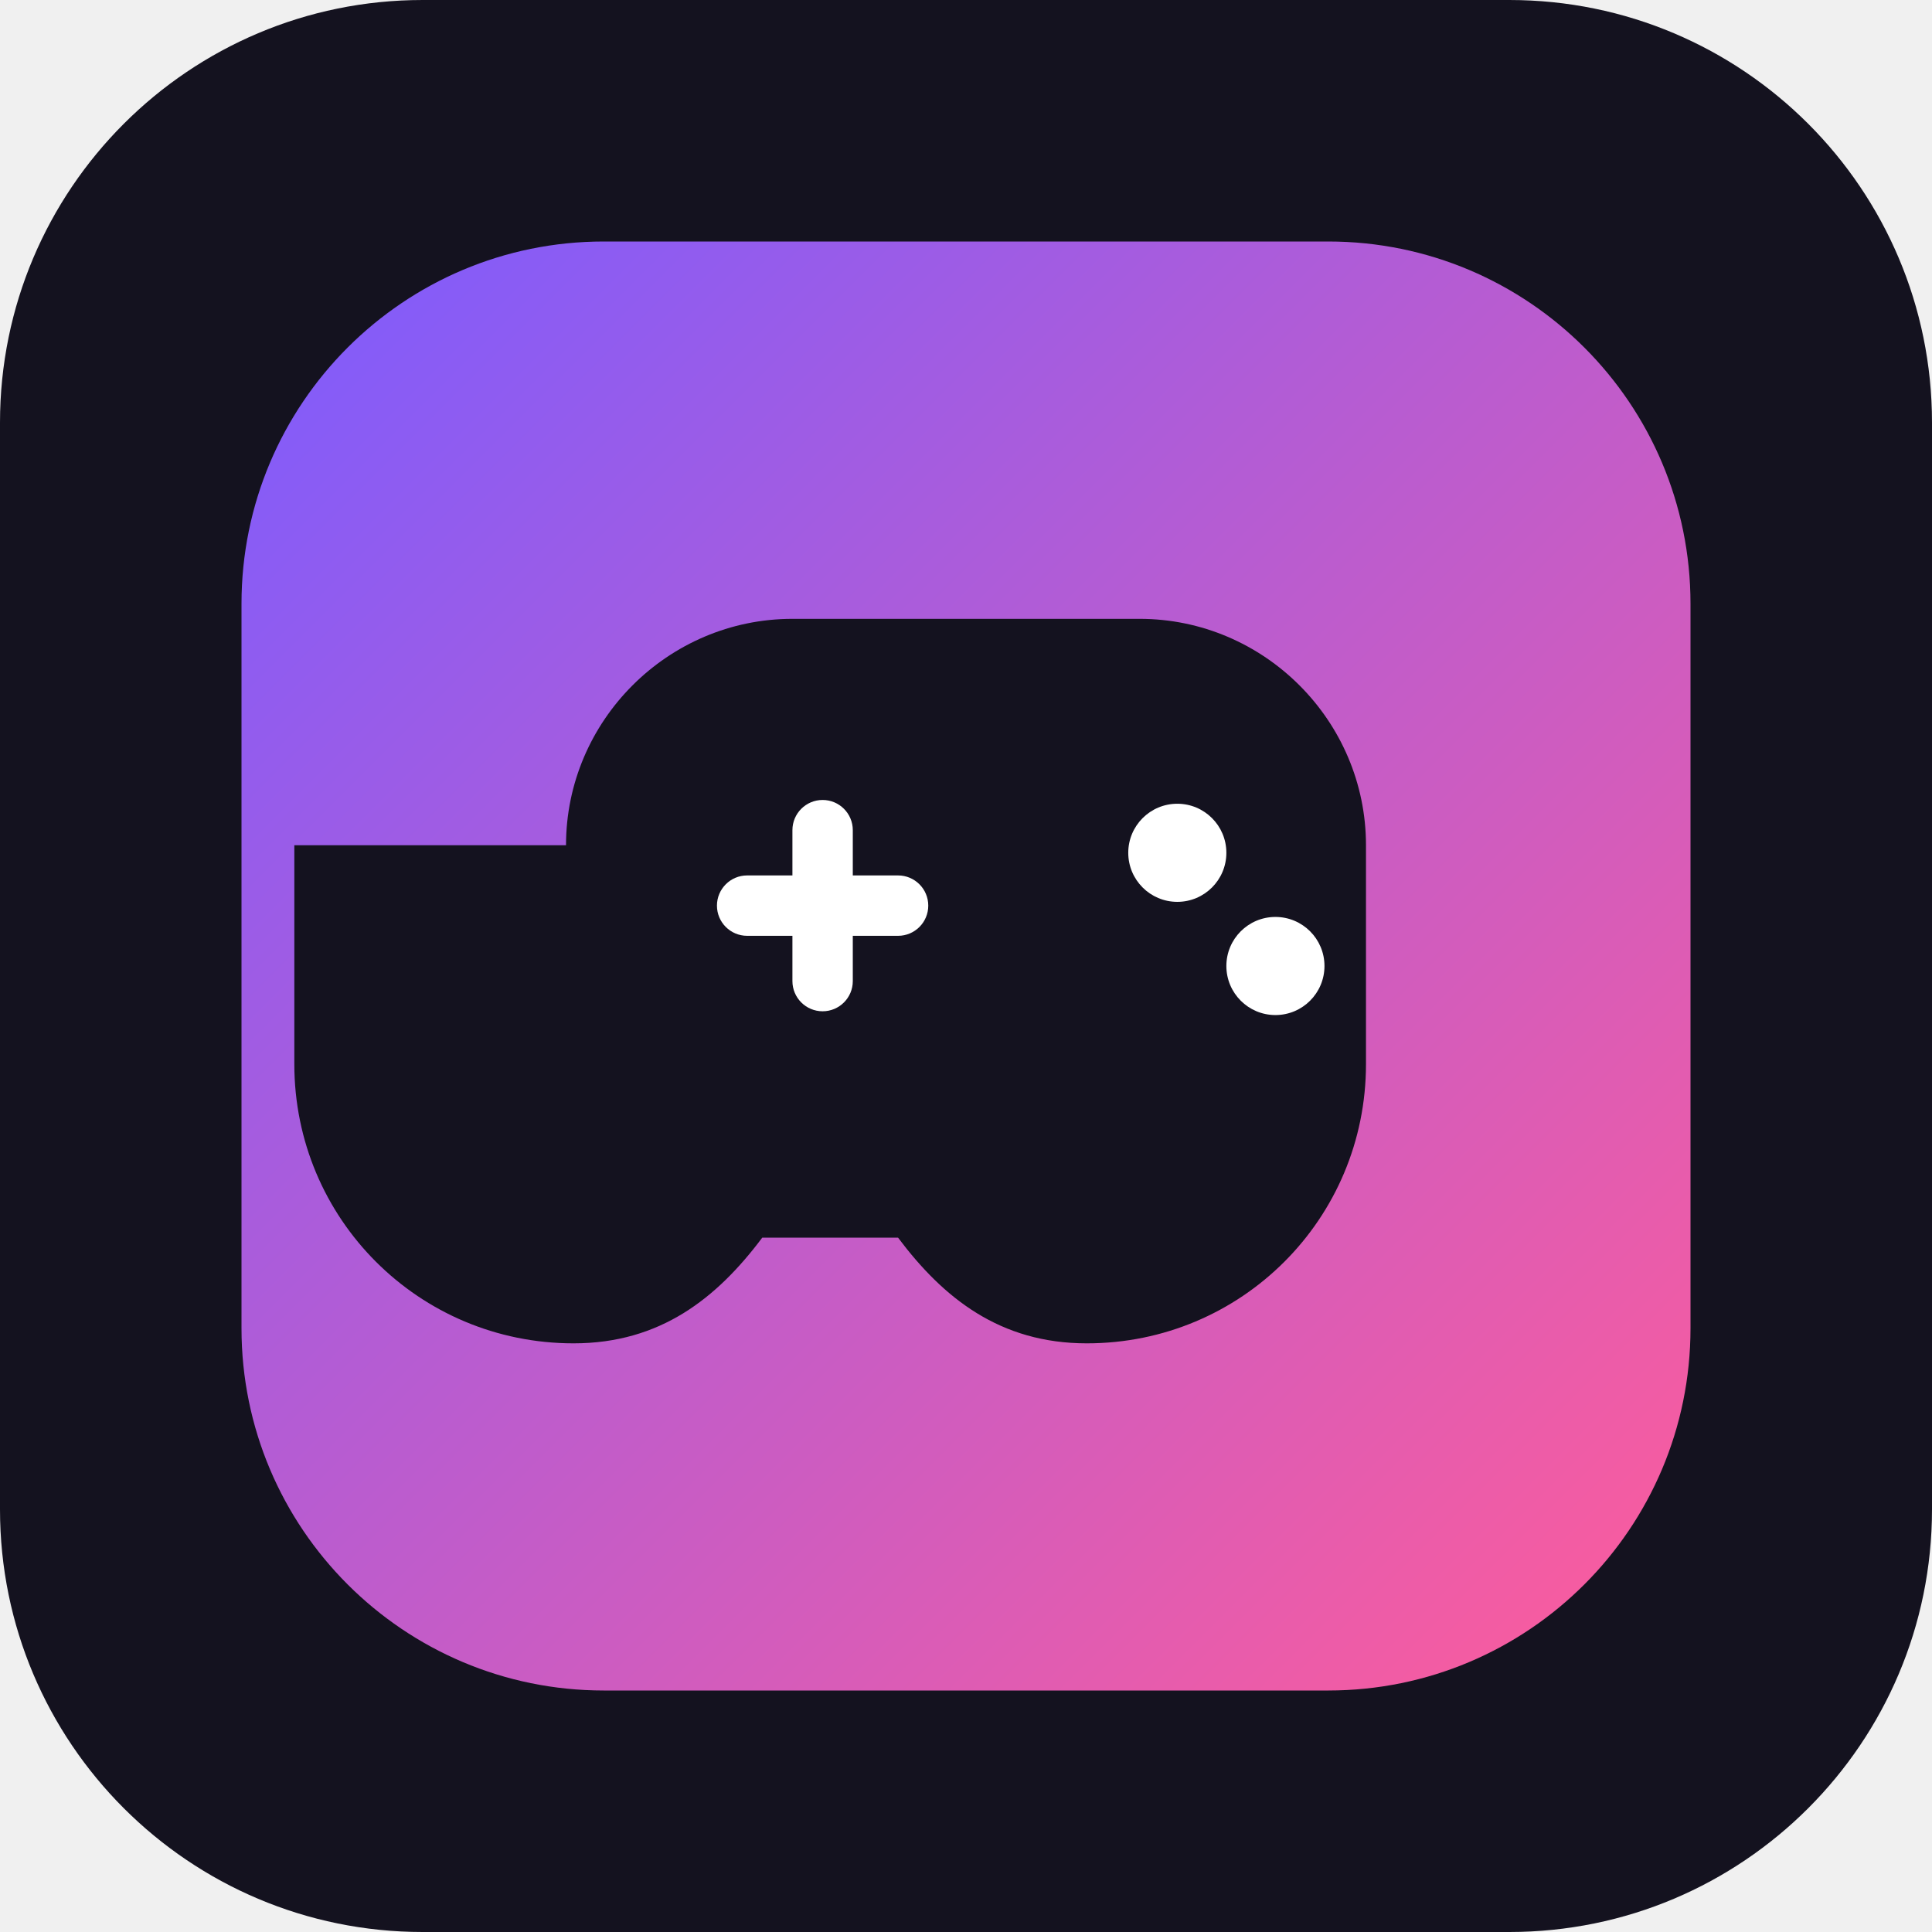
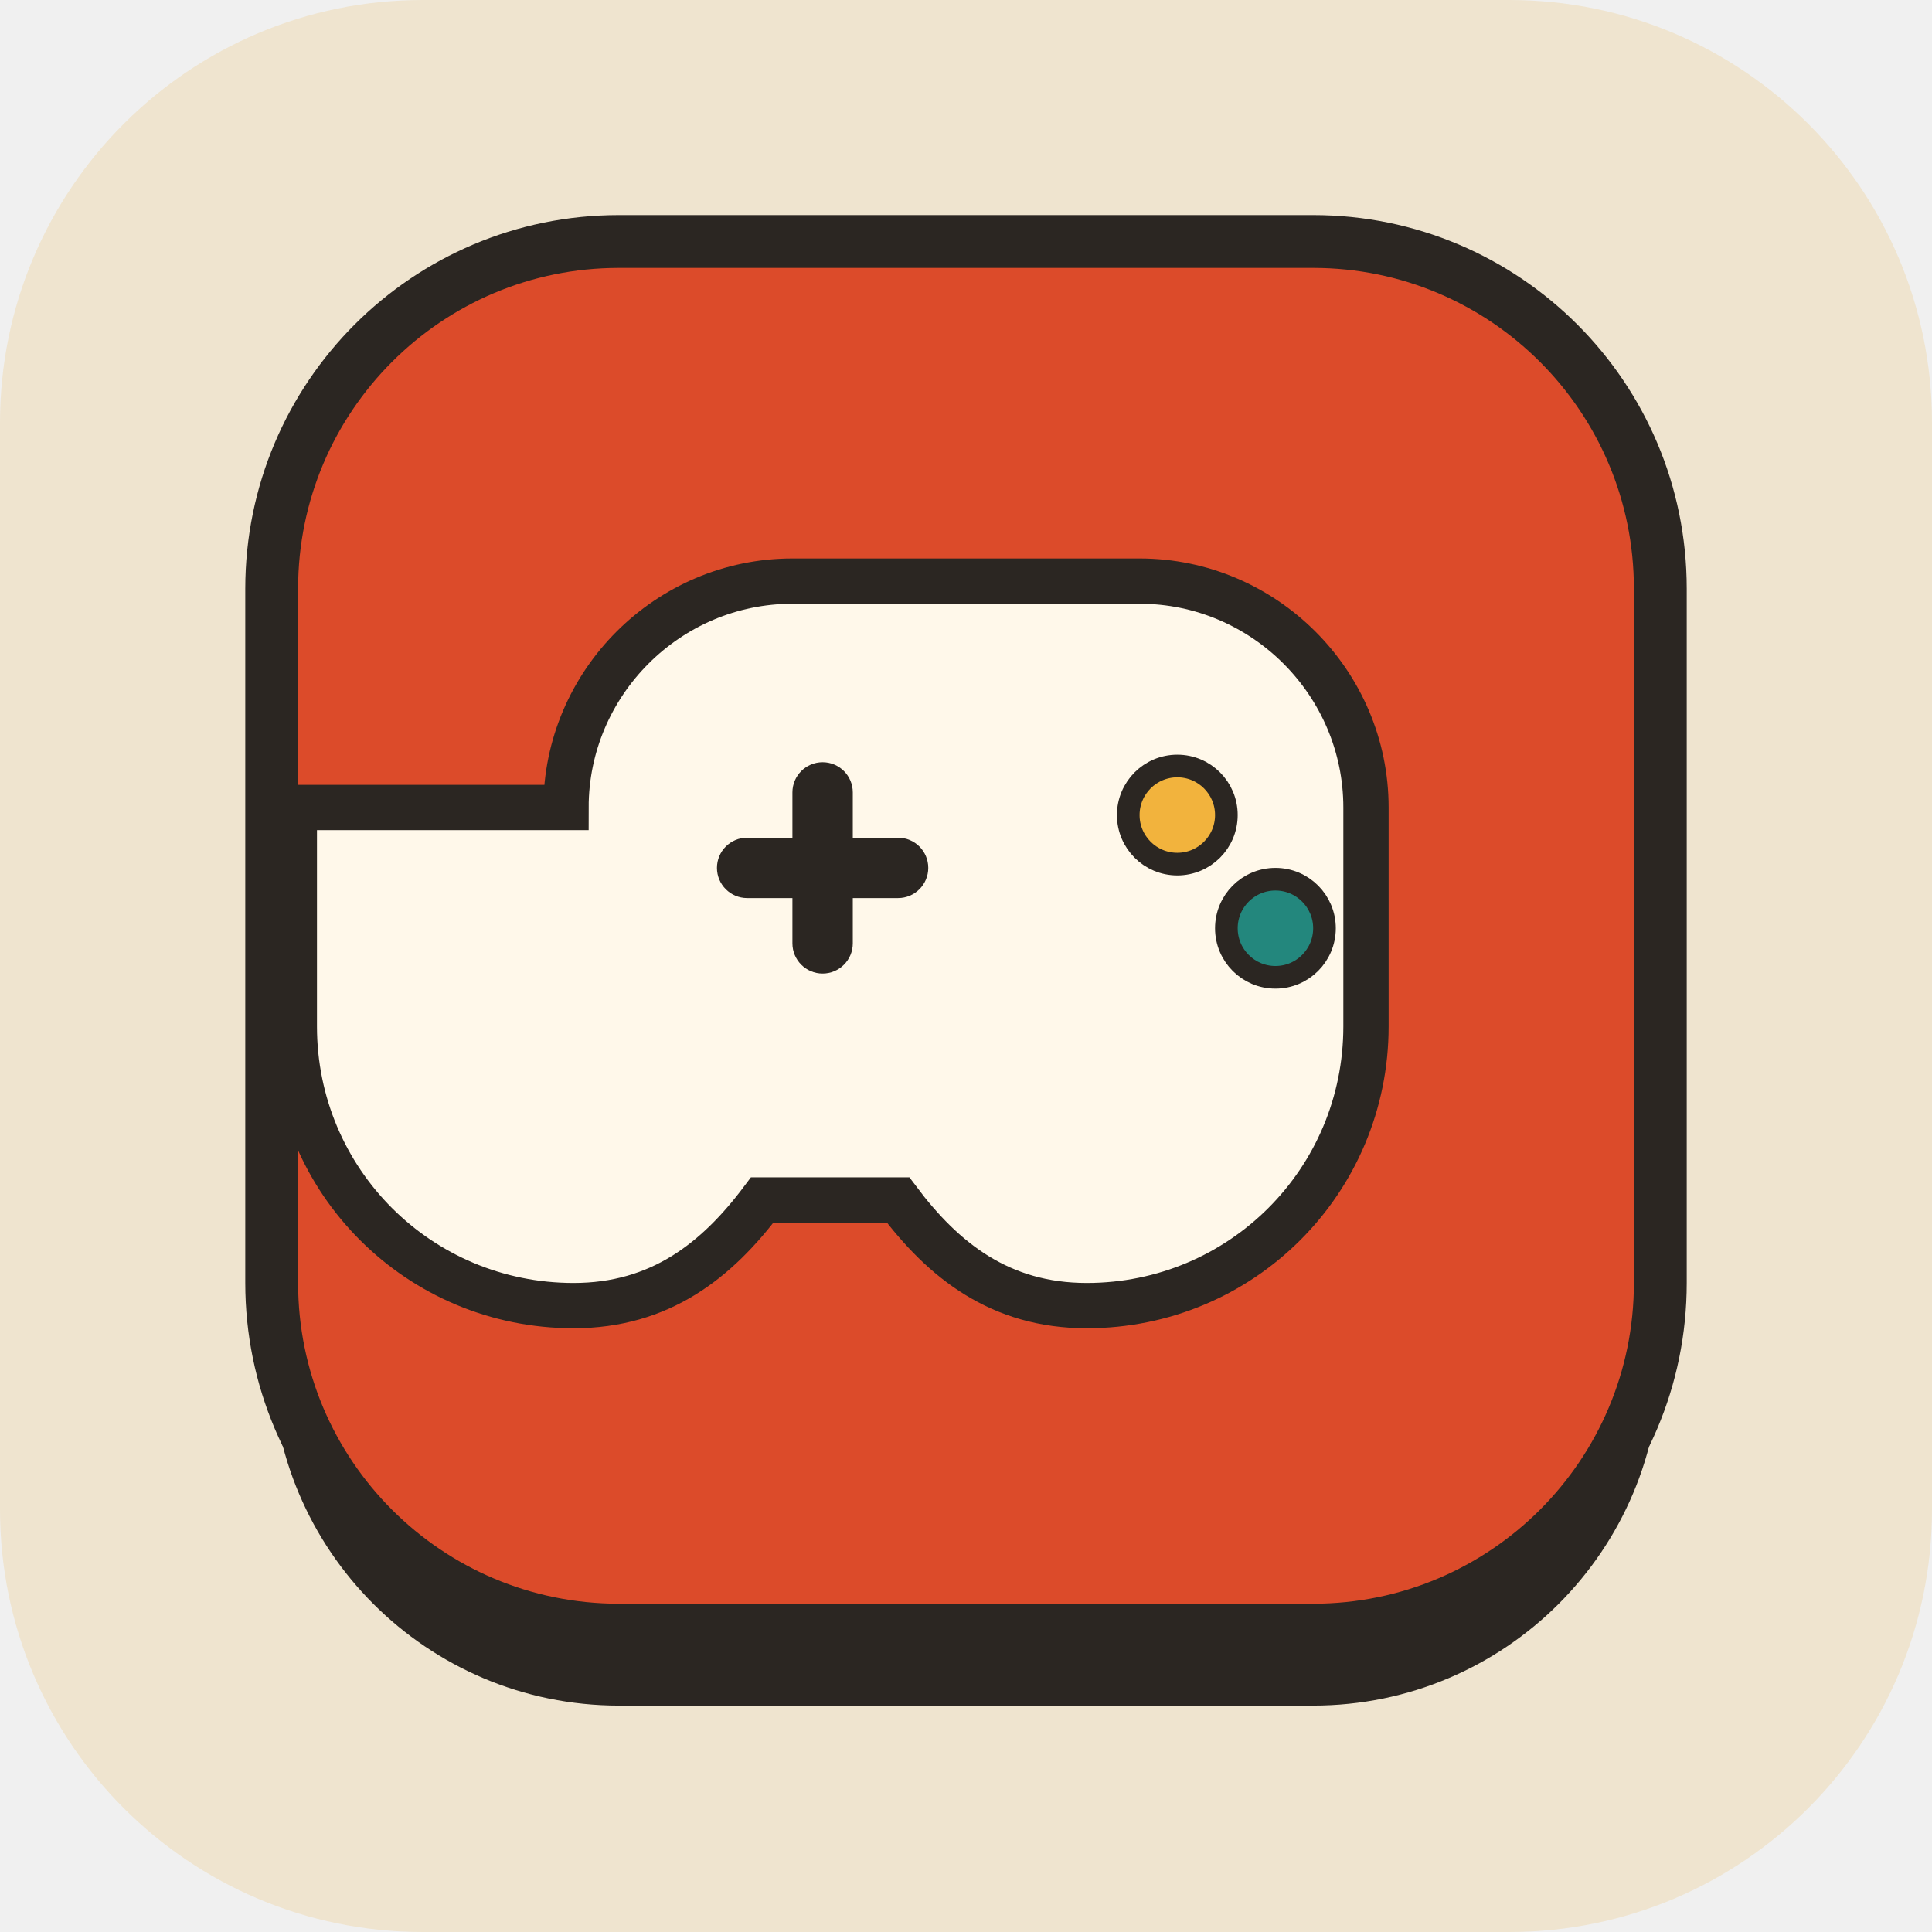
<svg xmlns="http://www.w3.org/2000/svg" viewBox="0 0 512 512">
-   <defs>
-     <linearGradient id="g" x1="0" y1="0" x2="1" y2="1">
-       <stop offset="0" stop-color="#7c5cff" />
-       <stop offset="1" stop-color="#ff5c9a" />
-     </linearGradient>
-   </defs>
-   <rect width="512" height="512" rx="112" fill="#14121f" />
-   <rect x="64" y="64" width="384" height="384" rx="96" fill="url(#g)" />
-   <path d="M150 220c0-33 27-60 60-60h92c33 0 60 27 60 60v58c0 41-33 74-74 74-23 0-38-12-50-28h-36c-12 16-27 28-50 28-41 0-74-33-74-74v-58z" transform="translate(0 4)" fill="#14121f" />
-   <rect x="190" y="232" width="56" height="16" rx="8" fill="#fff" />
-   <rect x="210" y="212" width="16" height="56" rx="8" fill="#fff" />
-   <circle cx="312" cy="226" r="13" fill="#fff" />
-   <circle cx="338" cy="256" r="13" fill="#fff" />
+   <rect width="512" height="512" rx="112" fill="#efe4cf" />
+   <rect x="72" y="84" width="368" height="368" rx="92" fill="#2b2622" />
+   <rect x="72" y="64" width="368" height="368" rx="92" fill="#dc4b2a" stroke="#2b2622" stroke-width="14" />
+   <path d="M150 220c0-33 27-60 60-60h92c33 0 60 27 60 60v58c0 41-33 74-74 74-23 0-38-12-50-28h-36c-12 16-27 28-50 28-41 0-74-33-74-74v-58z" transform="translate(0 -6)" fill="#fff8ea" stroke="#2b2622" stroke-width="12" />
+   <rect x="190" y="222" width="56" height="16" rx="8" fill="#2b2622" />
+   <rect x="210" y="202" width="16" height="56" rx="8" fill="#2b2622" />
+   <circle cx="312" cy="216" r="13" fill="#f2b33d" stroke="#2b2622" stroke-width="6" />
+   <circle cx="338" cy="246" r="13" fill="#23877d" stroke="#2b2622" stroke-width="6" />
</svg>
